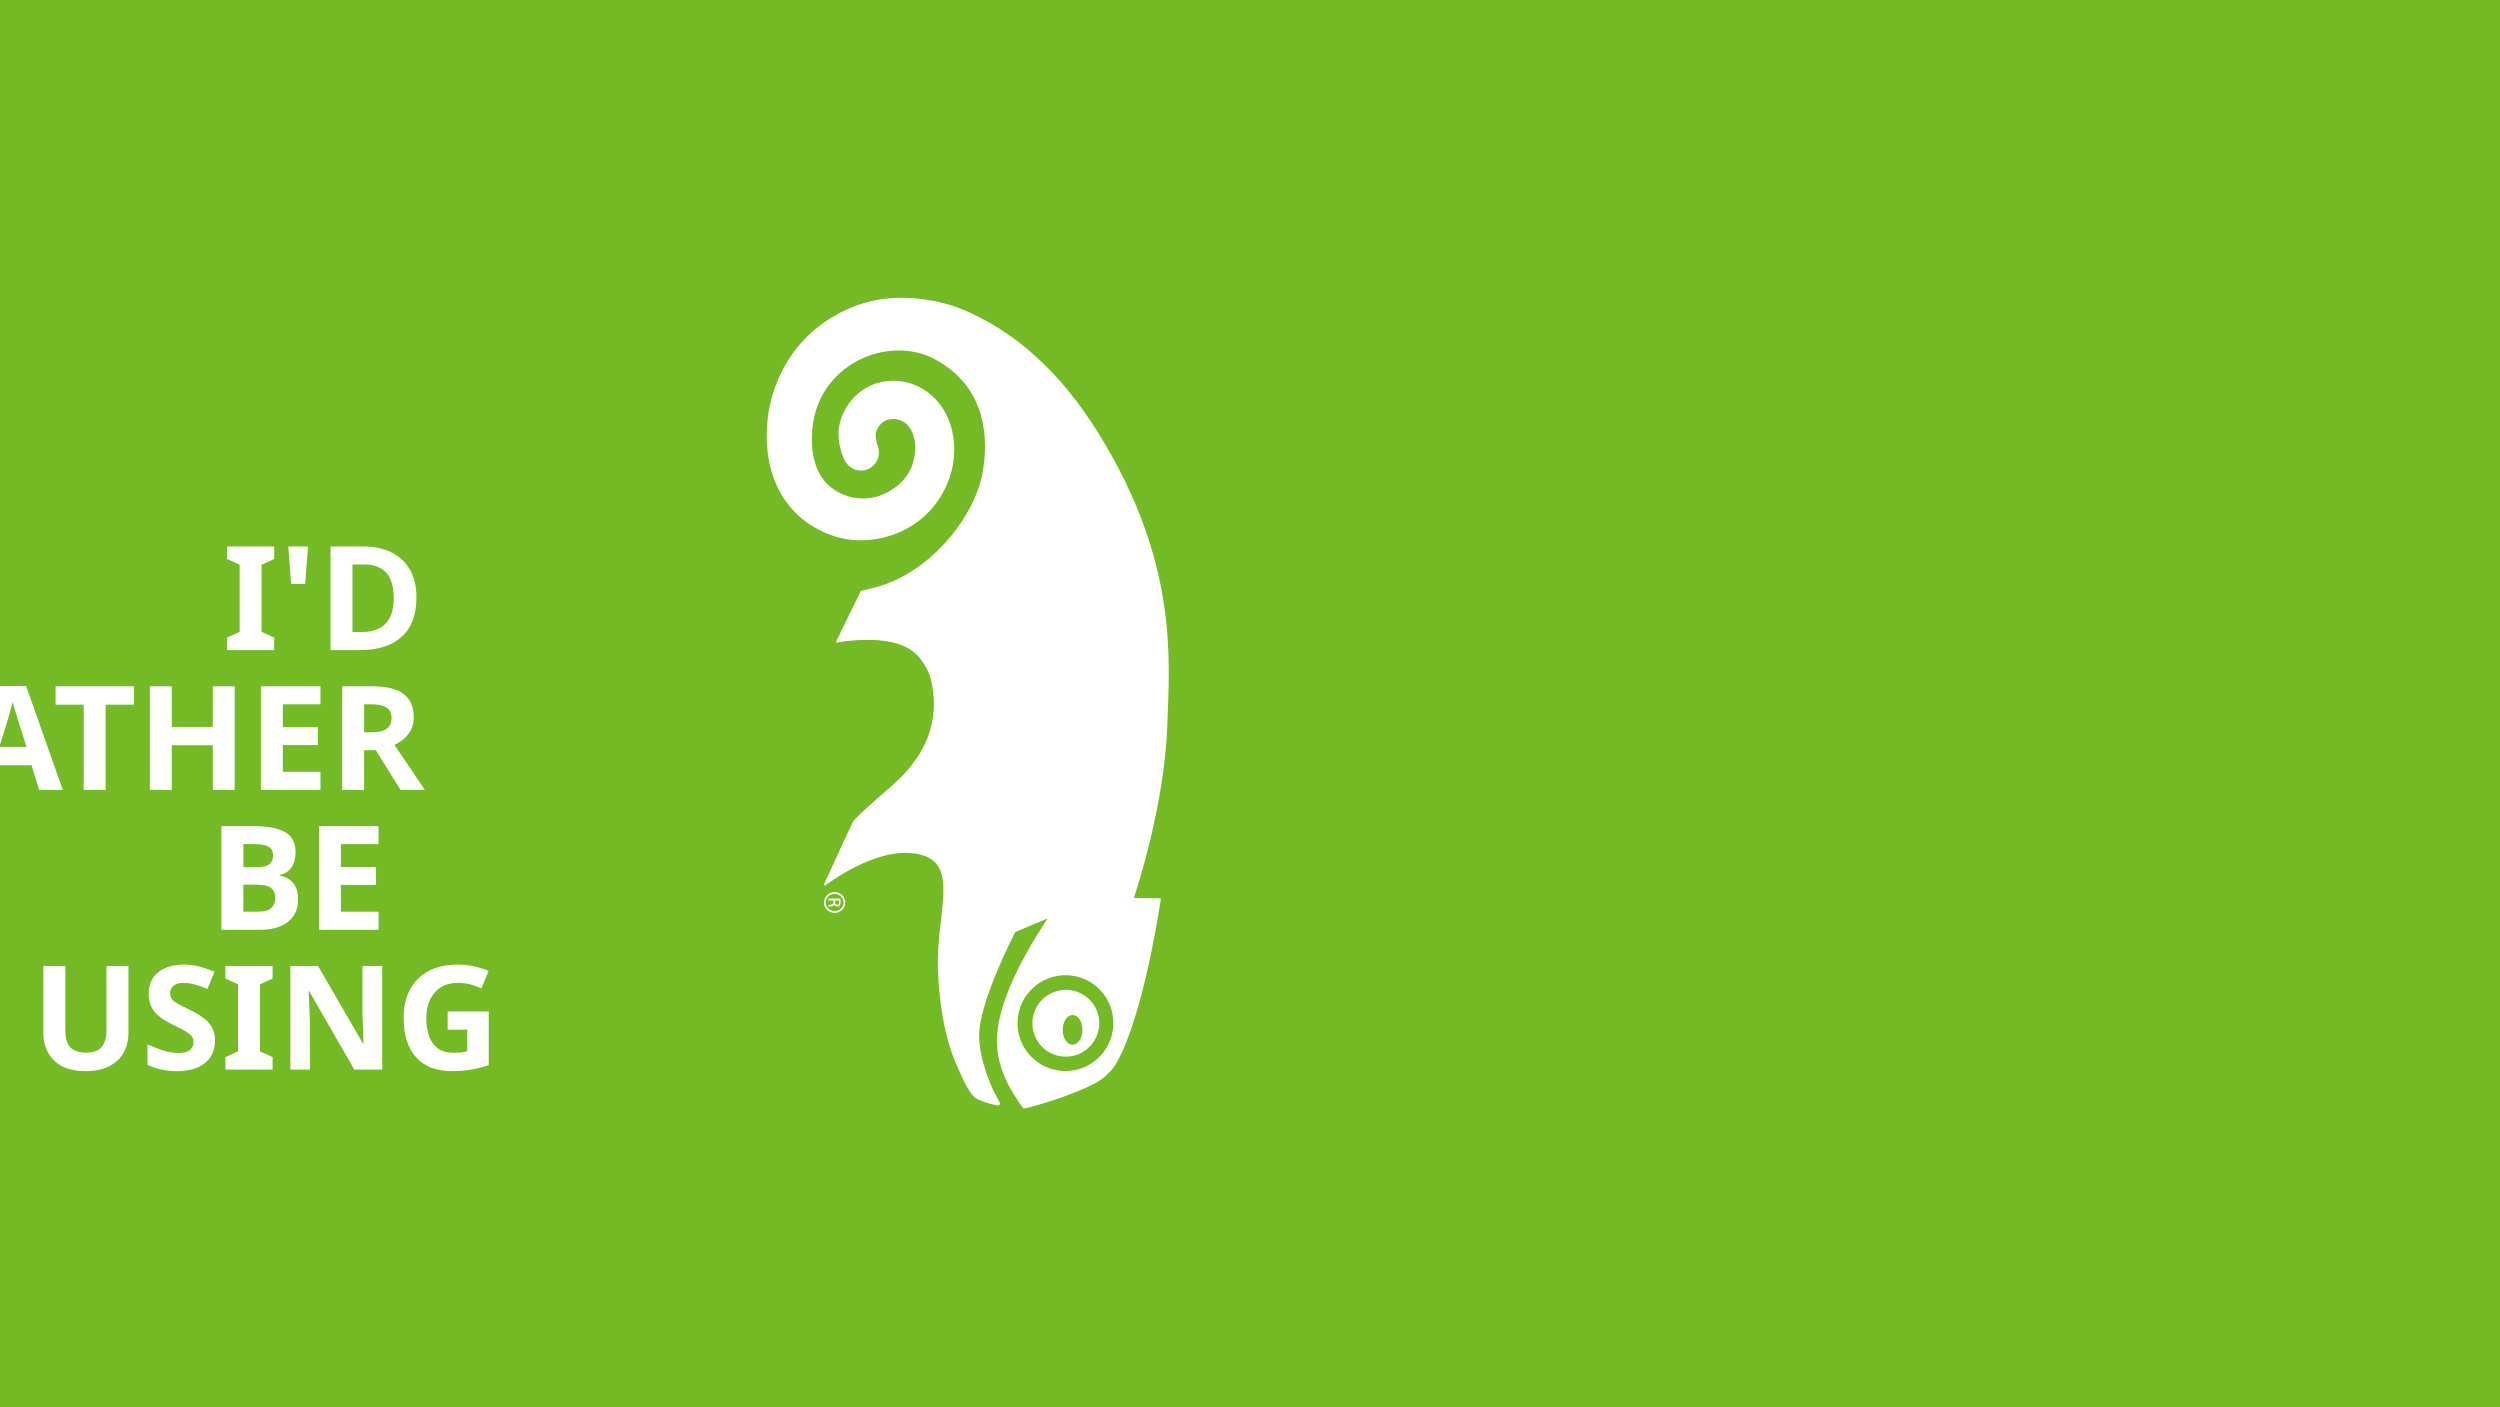
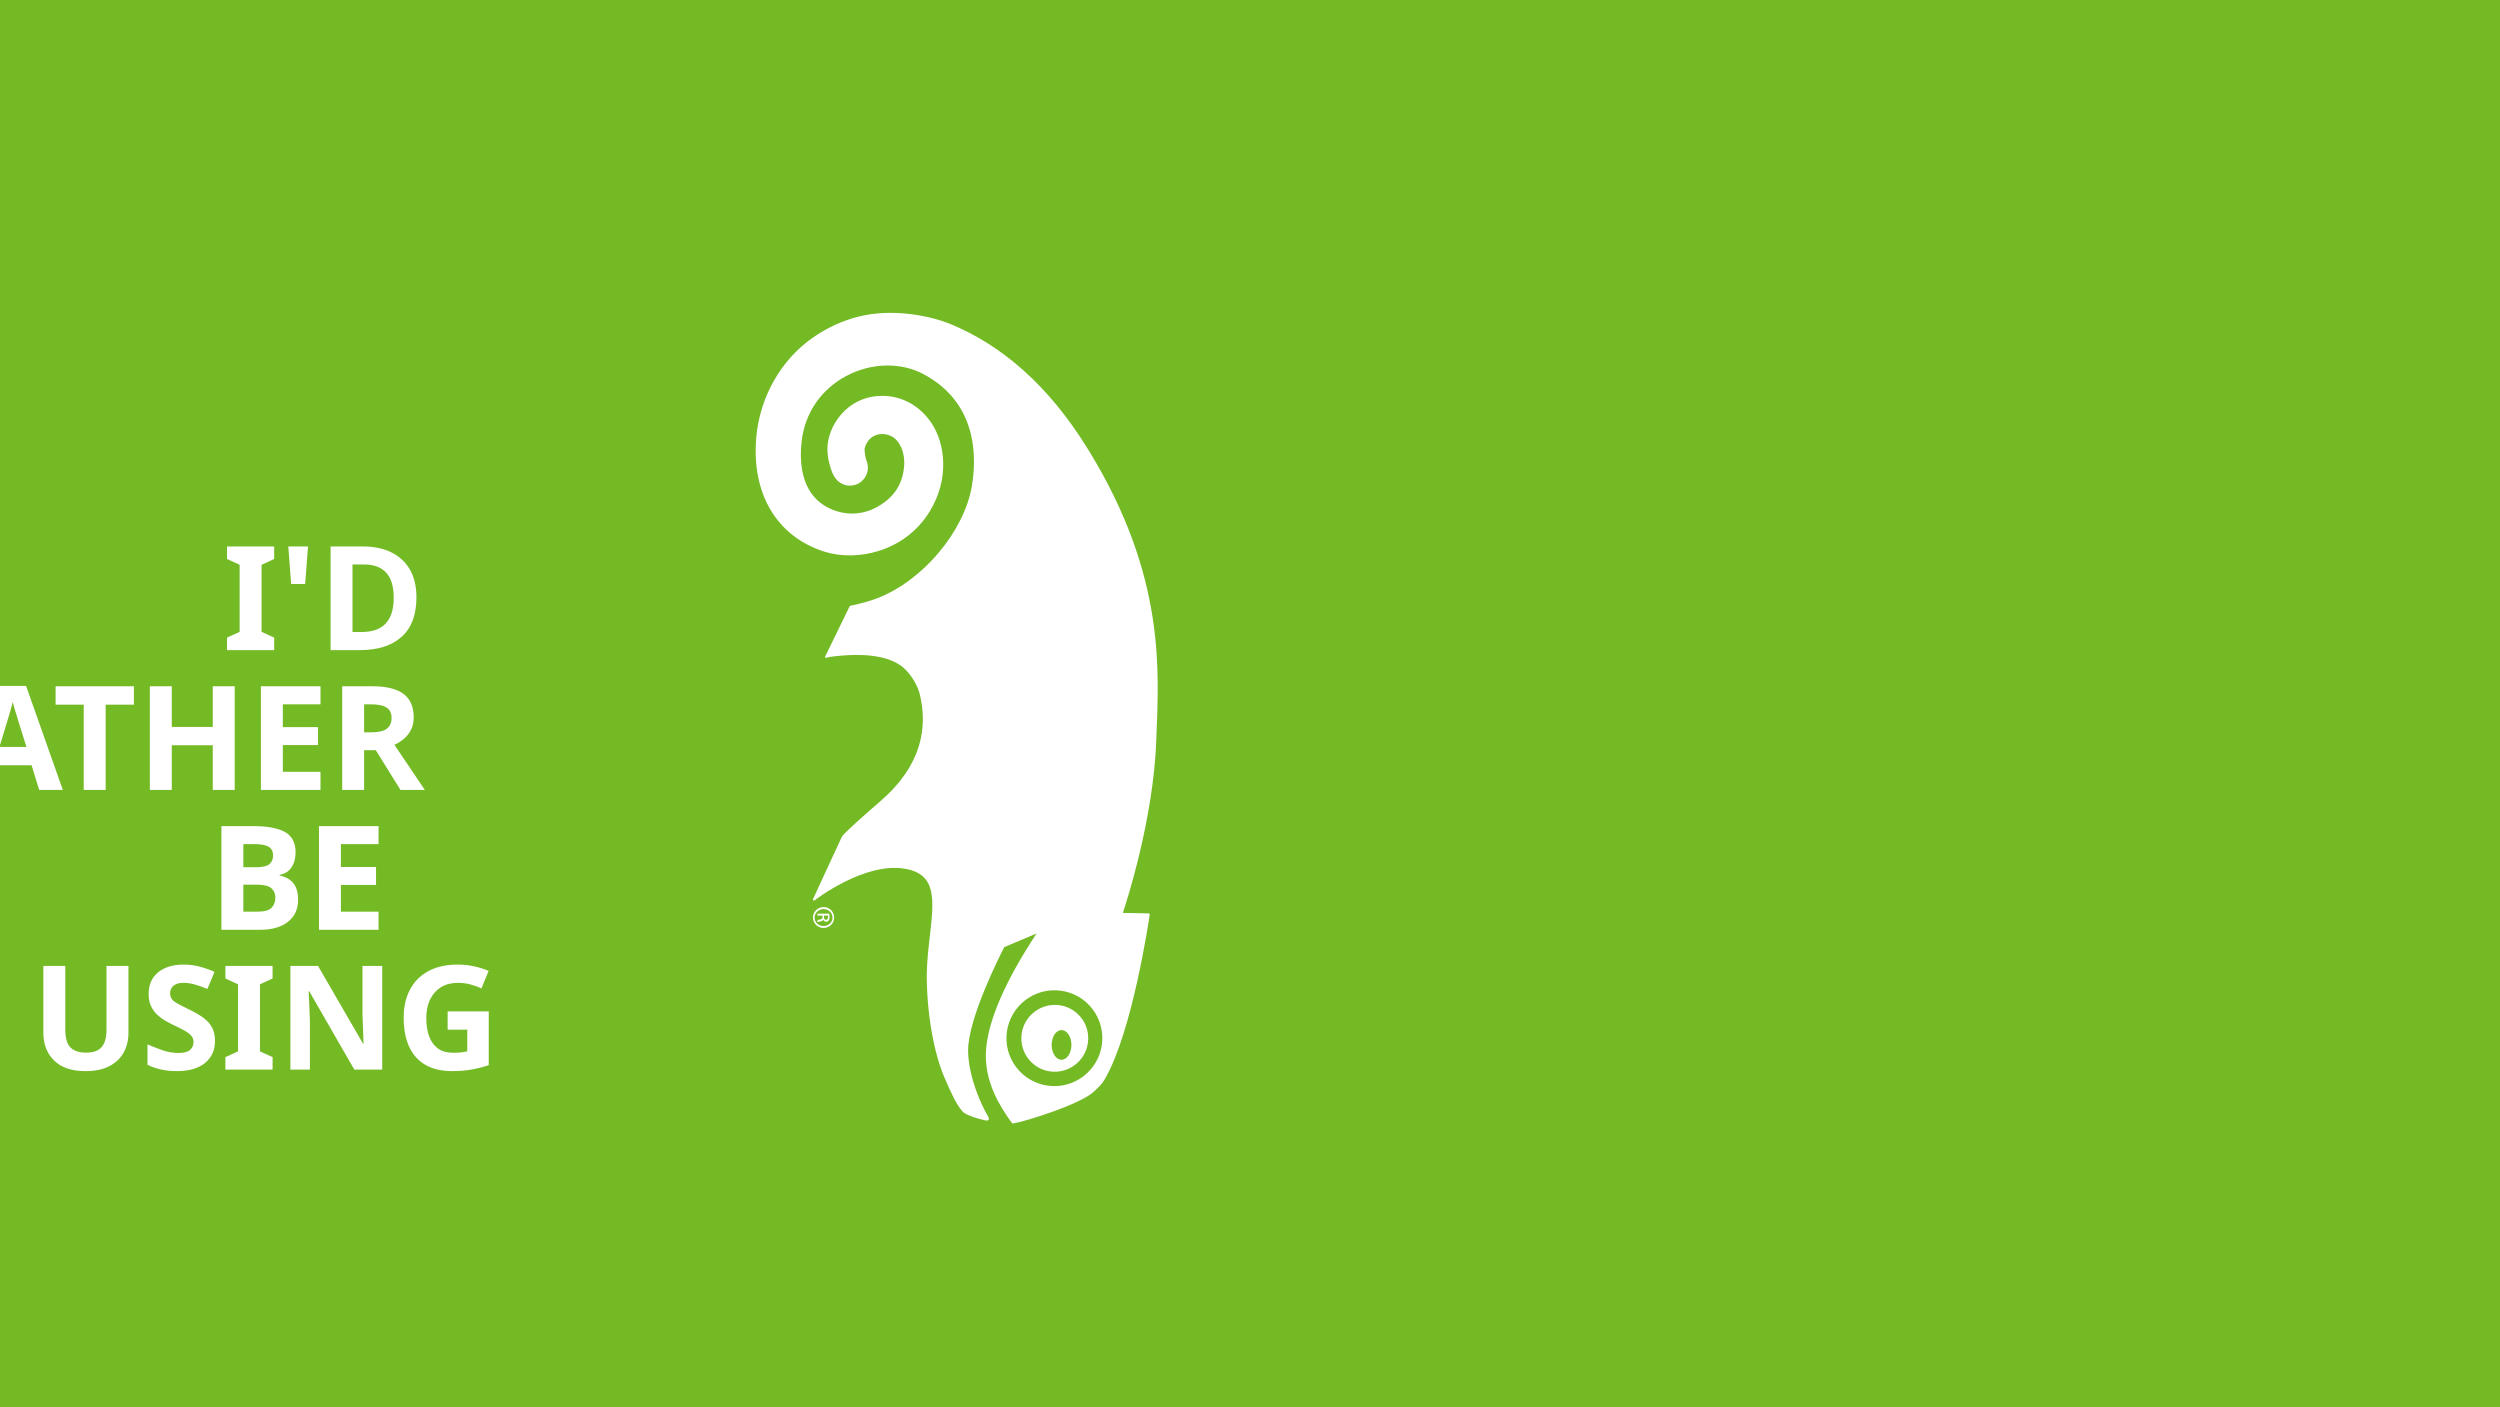
<svg xmlns="http://www.w3.org/2000/svg" width="2560" height="1440" viewBox="0 0 677.333 381" version="1.1" id="svg5">
  <defs id="defs2" />
  <g id="layer2">
    <rect style="fill:#73ba25;fill-opacity:1;stroke:#00ff00;stroke-width:0;stroke-miterlimit:4;stroke-dasharray:none" id="rect3493" width="679.439" height="381.772" x="-678.386" y="-0.386" transform="scale(-1,1)" />
  </g>
  <g id="layer3" />
  <g id="layer1">
    <g transform="matrix(0,0.7328077,-0.7328077,0,640.6877,-106.241)" id="g14" style="fill:#ffffff">
      <g id="g123023">
        <text xml:space="preserve" style="font-style:normal;font-weight:normal;font-size:19.756px;line-height:0.95;font-family:sans-serif;text-align:end;word-spacing:0px;text-anchor:end;fill:#000000;fill-opacity:1;stroke:none;stroke-width:0.265" x="119.056" y="68.994" id="text24128" transform="matrix(0,-2.716645,2.716645,0,197.9119,887.1226)">
          <tspan id="tspan24126" style="font-style:normal;font-variant:normal;font-weight:bold;font-stretch:normal;font-size:19.756px;font-family:Cantarell;-inkscape-font-specification:'Cantarell Bold';text-align:end;text-anchor:end;fill:#ffffff;stroke-width:0.265" x="119.056" y="68.994">I'D</tspan>
          <tspan style="font-style:normal;font-variant:normal;font-weight:bold;font-stretch:normal;font-size:19.756px;font-family:Cantarell;-inkscape-font-specification:'Cantarell Bold';text-align:end;text-anchor:end;fill:#ffffff;stroke-width:0.265" x="119.056" y="88.024" id="tspan24792">RATHER</tspan>
          <tspan style="font-style:normal;font-variant:normal;font-weight:bold;font-stretch:normal;font-size:19.756px;font-family:Cantarell;-inkscape-font-specification:'Cantarell Bold';text-align:end;text-anchor:end;fill:#ffffff;stroke-width:0.265" x="119.056" y="107.053" id="tspan24796">BE </tspan>
          <tspan style="font-style:normal;font-variant:normal;font-weight:bold;font-stretch:normal;font-size:19.756px;font-family:Cantarell;-inkscape-font-specification:'Cantarell Bold';text-align:end;text-anchor:end;fill:#ffffff;stroke-width:0.265" x="119.056" y="126.083" id="tspan24798">USING</tspan>
        </text>
      </g>
-       <g transform="matrix(1.7539,0,0,1.7539,-692,-166.47)" id="g12" style="fill:#ffffff">
-         <g id="g123050">
-           <path id="Geeko" d="m 523.71,467.88 c -3.311,-0.119 -6.451,1.051 -8.85,3.301 -2.399,2.25 -3.815,5.298 -3.915,8.599 -0.23,6.821 5.111,12.559 11.916,12.81 3.309,0.1 6.465,-1.07 8.878,-3.32 2.41,-2.261 3.795,-5.311 3.901,-8.599 0.23,-6.819 -5.109,-12.549 -11.93,-12.791 z m 2.021,13.512 c -3.031,0 -5.479,-1.64 -5.479,-3.65 0,-2.029 2.448,-3.66 5.479,-3.66 3.031,0 5.486,1.631 5.486,3.66 0,2.01 -2.457,3.65 -5.486,3.65 z m 28.798,14.729 c 0.089,-0.069 0.295,-0.251 0.268,-0.419 -0.685,-4.279 -7.059,-25.029 -11.884,-30.019 -1.329,-1.359 -2.394,-2.699 -4.55,-3.96 -17.454,-10.171 -58.863,-16.309 -60.803,-16.59 0,0 -0.195,-0.041 -0.33,0.091 -0.105,0.102 -0.125,0.3 -0.125,0.3 0,0 -0.16,8.58 -0.184,9.539 -4.229,-1.421 -34.972,-11.351 -63.791,-12.351 -24.44,-0.859 -60.033,-4.02 -107.2,24.98 l -1.394,0.868 c -22.19,13.841 -37.51,30.91 -45.518,50.739 -2.512,6.24 -5.889,20.32 -2.541,33.569 1.442,5.791 4.13,11.61 7.756,16.819 8.194,11.77 21.944,19.58 36.749,20.899 20.904,1.87 36.733,-7.519 42.363,-25.099 3.871,-12.13 0,-29.928 -14.839,-39.007 -12.07,-7.391 -25.049,-5.711 -32.578,-0.73 -6.531,4.33 -10.23,11.06 -10.165,18.451 0.151,13.11 11.444,20.078 19.564,20.099 2.359,0 4.728,-0.41 7.399,-1.28 0.951,-0.289 1.845,-0.649 2.831,-1.259 l 0.309,-0.181 0.195,-0.13 -0.065,0.039 c 1.85,-1.261 2.964,-3.311 2.964,-5.511 0,-0.6 -0.084,-1.208 -0.256,-1.821 -0.959,-3.32 -4.239,-5.328 -7.638,-4.709 l -0.46,0.109 -0.621,0.189 -0.901,0.31 c -1.87,0.46 -3.269,0.5 -3.569,0.51 -0.951,-0.061 -5.625,-1.461 -5.625,-6.58 v -0.07 c 0,-1.88 0.754,-3.199 1.17,-3.92 1.454,-2.28 5.435,-4.518 10.814,-4.05 7.059,0.61 12.149,4.23 15.52,11.06 3.129,6.349 2.31,14.159 -2.11,19.88 -4.39,5.668 -12.205,8.078 -22.598,6.959 -10.481,-1.159 -19.34,-7.191 -24.303,-16.579 -4.856,-9.178 -5.121,-20.059 -0.686,-28.418 10.609,-20.029 30.649,-19.82 41.637,-17.921 16.26,2.82 34.758,17.819 41.319,35.138 1.059,2.761 1.599,4.949 2.071,6.95 l 0.709,2.99 18.37,8.969 c 0.395,0.193 0.528,0.258 0.686,0.14 0.189,-0.141 0.081,-0.53 0.081,-0.53 -0.114,-0.41 -0.381,-0.789 -0.805,-5.93 -0.349,-4.562 -1.059,-17.051 5.228,-23.24 2.441,-2.419 6.161,-4.578 9.099,-5.269 12.04,-2.941 26.159,-0.912 39.507,14.539 6.91,7.98 10.279,11.619 11.97,13.249 0,0 0.385,0.363 0.589,0.531 0.223,0.183 0.369,0.338 0.695,0.519 0.558,0.31 22.954,10.621 22.954,10.621 0,0 0.265,0.132 0.461,-0.11 0.194,-0.24 0.01,-0.479 0.01,-0.479 -0.149,-0.17 -14.199,-18.328 -11.698,-33.279 1.97,-11.909 11.447,-10.83 24.558,-9.35 4.279,0.5 9.152,1.059 14.196,1.172 14.084,0.089 29.254,-2.511 38.604,-6.601 6.049,-2.629 9.909,-4.379 12.328,-6.579 0.87,-0.721 1.321,-1.891 1.791,-3.15 l 0.33,-0.831 c 0.391,-1.021 0.966,-3.171 1.219,-4.35 0.102,-0.519 0.221,-1.027 -0.209,-1.359 -0.393,-0.303 -1.294,0.24 -1.294,0.24 -4.106,2.471 -14.369,7.151 -23.965,7.35 -11.914,0.24 -36.054,-12.061 -38.555,-13.36 -1.674,-3.986 -3.346,-7.972 -5.044,-11.948 17.27,11.379 31.594,17.668 42.559,18.638 12.207,1.087 21.723,-5.572 25.853,-8.343 0.541,-0.359 1.08,-0.762 1.576,-1.149 z m -48.992,-16.369 c 0.175,-4.73 2.155,-9.12 5.614,-12.34 3.46,-3.231 7.975,-4.9 12.708,-4.749 9.76,0.349 17.43,8.589 17.095,18.338 -0.184,4.73 -2.164,9.12 -5.614,12.33 -3.46,3.25 -7.964,4.92 -12.719,4.76 -9.75,-0.36 -17.411,-8.58 -17.084,-18.338 z" clip-rule="evenodd" fill-rule="evenodd" style="fill:#ffffff" transform="matrix(0.5701579,0,0,0.5701579,394.5493,94.91417)" />
-           <path d="m 667.46,415.23 c 1.218,0 2.188,0.99 2.188,2.229 0,1.257 -0.971,2.237 -2.198,2.237 -1.218,0 -2.208,-0.98 -2.208,-2.237 0,-1.238 0.99,-2.229 2.208,-2.229 z m -0.01,0.346 c -0.98,0 -1.782,0.842 -1.782,1.882 0,1.06 0.802,1.891 1.792,1.891 0.99,0.011 1.782,-0.831 1.782,-1.881 0,-1.05 -0.792,-1.892 -1.782,-1.892 z m -0.416,3.179 h -0.396 v -2.485 c 0.208,-0.03 0.406,-0.06 0.703,-0.06 0.377,0 0.624,0.079 0.772,0.188 0.149,0.108 0.229,0.276 0.229,0.515 0,0.326 -0.218,0.524 -0.485,0.604 v 0.021 c 0.218,0.039 0.366,0.237 0.416,0.604 0.06,0.387 0.118,0.535 0.158,0.614 h -0.416 c -0.06,-0.079 -0.119,-0.307 -0.168,-0.634 -0.06,-0.316 -0.218,-0.436 -0.535,-0.436 h -0.277 v 1.069 z m 0,-1.377 h 0.287 c 0.327,0 0.604,-0.118 0.604,-0.426 0,-0.218 -0.158,-0.436 -0.604,-0.436 -0.129,0 -0.218,0.01 -0.287,0.021 z" id="path10" style="fill:#ffffff" />
+       <g transform="matrix(1.7539,0,0,1.7539,-686.429,-162.3846)" id="g12" style="fill:#ffffff;stroke-width:1.467;stroke-miterlimit:4;stroke-dasharray:none">
+         <g id="g123050" style="stroke-width:1.467;stroke-miterlimit:4;stroke-dasharray:none">
+           <path id="Geeko" d="m 523.71,467.88 c -3.311,-0.119 -6.451,1.051 -8.85,3.301 -2.399,2.25 -3.815,5.298 -3.915,8.599 -0.23,6.821 5.111,12.559 11.916,12.81 3.309,0.1 6.465,-1.07 8.878,-3.32 2.41,-2.261 3.795,-5.311 3.901,-8.599 0.23,-6.819 -5.109,-12.549 -11.93,-12.791 z m 2.021,13.512 c -3.031,0 -5.479,-1.64 -5.479,-3.65 0,-2.029 2.448,-3.66 5.479,-3.66 3.031,0 5.486,1.631 5.486,3.66 0,2.01 -2.457,3.65 -5.486,3.65 z m 28.798,14.729 c 0.089,-0.069 0.295,-0.251 0.268,-0.419 -0.685,-4.279 -7.059,-25.029 -11.884,-30.019 -1.329,-1.359 -2.394,-2.699 -4.55,-3.96 -17.454,-10.171 -58.863,-16.309 -60.803,-16.59 0,0 -0.195,-0.041 -0.33,0.091 -0.105,0.102 -0.125,0.3 -0.125,0.3 0,0 -0.16,8.58 -0.184,9.539 -4.229,-1.421 -34.972,-11.351 -63.791,-12.351 -24.44,-0.859 -60.033,-4.02 -107.2,24.98 l -1.394,0.868 c -22.19,13.841 -37.51,30.91 -45.518,50.739 -2.512,6.24 -5.889,20.32 -2.541,33.569 1.442,5.791 4.13,11.61 7.756,16.819 8.194,11.77 21.944,19.58 36.749,20.899 20.904,1.87 36.733,-7.519 42.363,-25.099 3.871,-12.13 0,-29.928 -14.839,-39.007 -12.07,-7.391 -25.049,-5.711 -32.578,-0.73 -6.531,4.33 -10.23,11.06 -10.165,18.451 0.151,13.11 11.444,20.078 19.564,20.099 2.359,0 4.728,-0.41 7.399,-1.28 0.951,-0.289 1.845,-0.649 2.831,-1.259 l 0.309,-0.181 0.195,-0.13 -0.065,0.039 c 1.85,-1.261 2.964,-3.311 2.964,-5.511 0,-0.6 -0.084,-1.208 -0.256,-1.821 -0.959,-3.32 -4.239,-5.328 -7.638,-4.709 l -0.46,0.109 -0.621,0.189 -0.901,0.31 c -1.87,0.46 -3.269,0.5 -3.569,0.51 -0.951,-0.061 -5.625,-1.461 -5.625,-6.58 v -0.07 c 0,-1.88 0.754,-3.199 1.17,-3.92 1.454,-2.28 5.435,-4.518 10.814,-4.05 7.059,0.61 12.149,4.23 15.52,11.06 3.129,6.349 2.31,14.159 -2.11,19.88 -4.39,5.668 -12.205,8.078 -22.598,6.959 -10.481,-1.159 -19.34,-7.191 -24.303,-16.579 -4.856,-9.178 -5.121,-20.059 -0.686,-28.418 10.609,-20.029 30.649,-19.82 41.637,-17.921 16.26,2.82 34.758,17.819 41.319,35.138 1.059,2.761 1.599,4.949 2.071,6.95 l 0.709,2.99 18.37,8.969 c 0.395,0.193 0.528,0.258 0.686,0.14 0.189,-0.141 0.081,-0.53 0.081,-0.53 -0.114,-0.41 -0.381,-0.789 -0.805,-5.93 -0.349,-4.562 -1.059,-17.051 5.228,-23.24 2.441,-2.419 6.161,-4.578 9.099,-5.269 12.04,-2.941 26.159,-0.912 39.507,14.539 6.91,7.98 10.279,11.619 11.97,13.249 0,0 0.385,0.363 0.589,0.531 0.223,0.183 0.369,0.338 0.695,0.519 0.558,0.31 22.954,10.621 22.954,10.621 0,0 0.265,0.132 0.461,-0.11 0.194,-0.24 0.01,-0.479 0.01,-0.479 -0.149,-0.17 -14.199,-18.328 -11.698,-33.279 1.97,-11.909 11.447,-10.83 24.558,-9.35 4.279,0.5 9.152,1.059 14.196,1.172 14.084,0.089 29.254,-2.511 38.604,-6.601 6.049,-2.629 9.909,-4.379 12.328,-6.579 0.87,-0.721 1.321,-1.891 1.791,-3.15 l 0.33,-0.831 c 0.391,-1.021 0.966,-3.171 1.219,-4.35 0.102,-0.519 0.221,-1.027 -0.209,-1.359 -0.393,-0.303 -1.294,0.24 -1.294,0.24 -4.106,2.471 -14.369,7.151 -23.965,7.35 -11.914,0.24 -36.054,-12.061 -38.555,-13.36 -1.674,-3.986 -3.346,-7.972 -5.044,-11.948 17.27,11.379 31.594,17.668 42.559,18.638 12.207,1.087 21.723,-5.572 25.853,-8.343 0.541,-0.359 1.08,-0.762 1.576,-1.149 z m -48.992,-16.369 c 0.175,-4.73 2.155,-9.12 5.614,-12.34 3.46,-3.231 7.975,-4.9 12.708,-4.749 9.76,0.349 17.43,8.589 17.095,18.338 -0.184,4.73 -2.164,9.12 -5.614,12.33 -3.46,3.25 -7.964,4.92 -12.719,4.76 -9.75,-0.36 -17.411,-8.58 -17.084,-18.338 z" clip-rule="evenodd" fill-rule="evenodd" style="fill:#ffffff;stroke:#73ba25;stroke-width:12.827;stroke-miterlimit:4;stroke-dasharray:none;stroke-opacity:1;paint-order:markers stroke fill" transform="matrix(0.5701579,0,0,0.5701579,394.5493,94.91417)" />
+           <path d="m 667.46,415.23 c 1.218,0 2.188,0.99 2.188,2.229 0,1.257 -0.971,2.237 -2.198,2.237 -1.218,0 -2.208,-0.98 -2.208,-2.237 0,-1.238 0.99,-2.229 2.208,-2.229 z m -0.01,0.346 c -0.98,0 -1.782,0.842 -1.782,1.882 0,1.06 0.802,1.891 1.792,1.891 0.99,0.011 1.782,-0.831 1.782,-1.881 0,-1.05 -0.792,-1.892 -1.782,-1.892 z m -0.416,3.179 h -0.396 v -2.485 c 0.208,-0.03 0.406,-0.06 0.703,-0.06 0.377,0 0.624,0.079 0.772,0.188 0.149,0.108 0.229,0.276 0.229,0.515 0,0.326 -0.218,0.524 -0.485,0.604 v 0.021 c 0.218,0.039 0.366,0.237 0.416,0.604 0.06,0.387 0.118,0.535 0.158,0.614 h -0.416 c -0.06,-0.079 -0.119,-0.307 -0.168,-0.634 -0.06,-0.316 -0.218,-0.436 -0.535,-0.436 h -0.277 v 1.069 z m 0,-1.377 h 0.287 c 0.327,0 0.604,-0.118 0.604,-0.426 0,-0.218 -0.158,-0.436 -0.604,-0.436 -0.129,0 -0.218,0.01 -0.287,0.021 z" id="path10" style="fill:#ffffff;stroke-width:1.467;stroke-miterlimit:4;stroke-dasharray:none" />
        </g>
      </g>
    </g>
  </g>
</svg>
